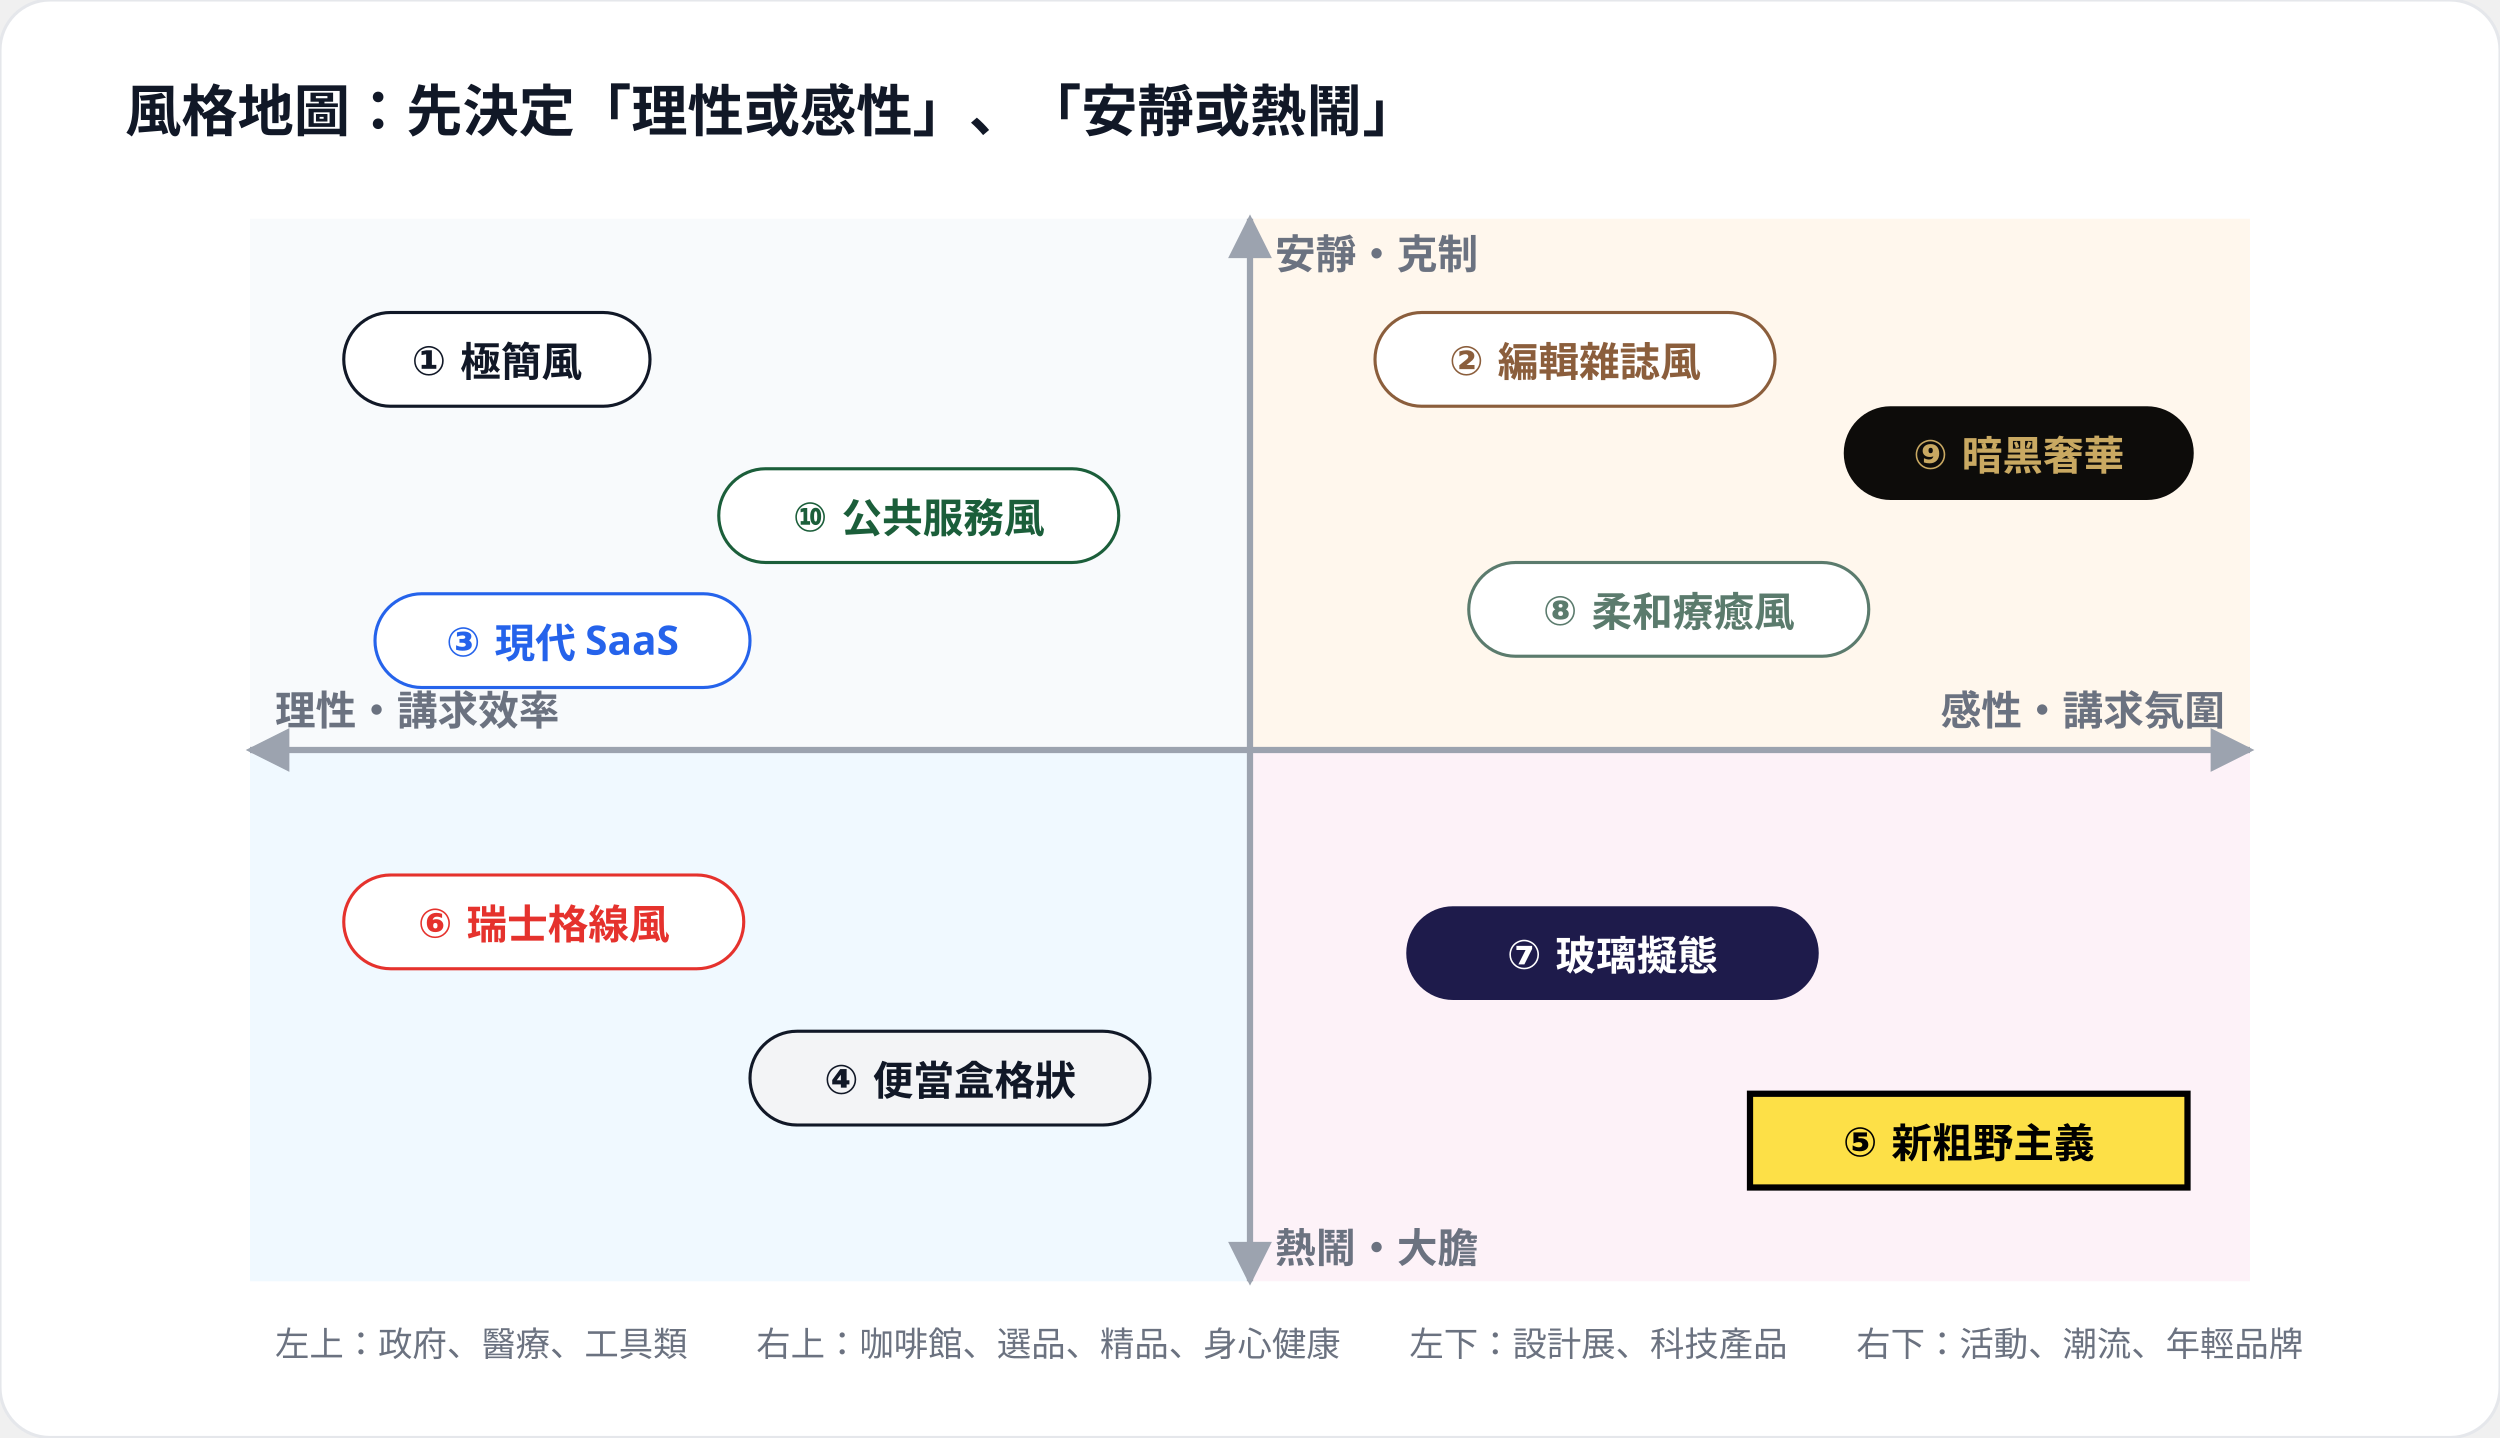
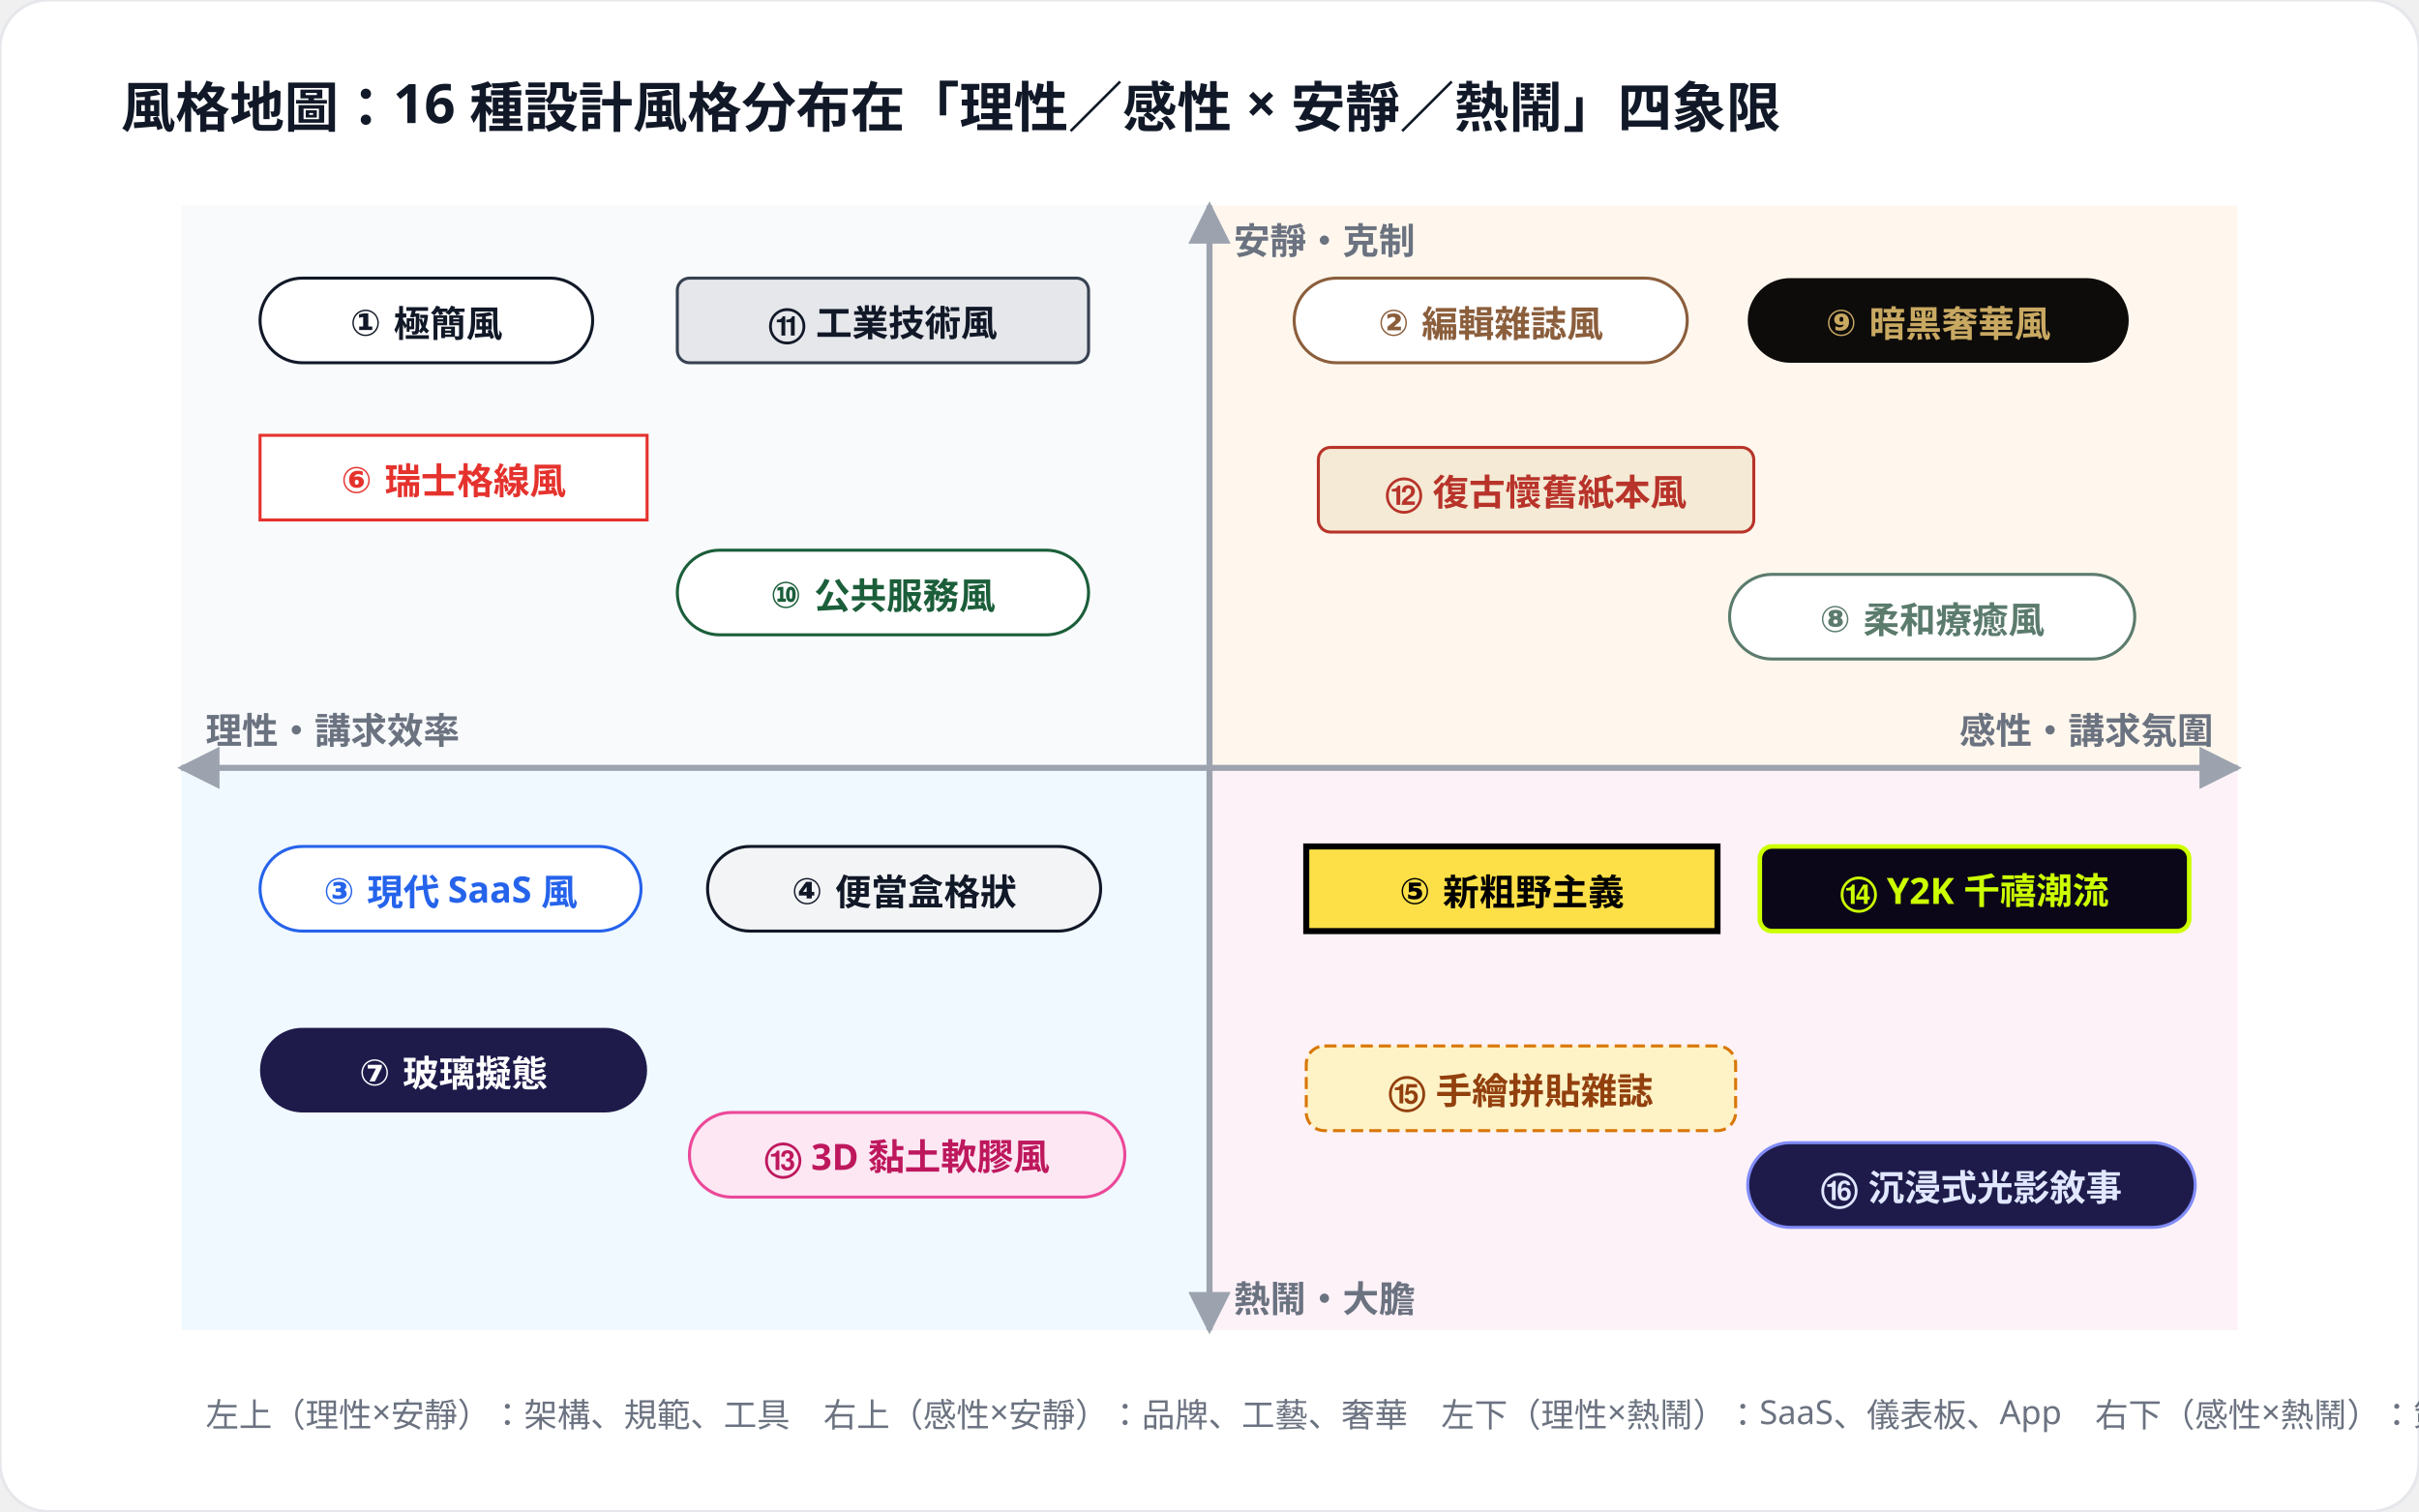
- <svg xmlns="http://www.w3.org/2000/svg" viewBox="0 0 800 460" width="800" height="460" font-family="'PingFang TC','Noto Sans TC','Microsoft JhengHei',sans-serif">
+ <svg xmlns="http://www.w3.org/2000/svg" viewBox="0 0 800 500" width="800" height="500" font-family="'PingFang TC','Noto Sans TC','Microsoft JhengHei',sans-serif">
  <defs>
    <marker id="m" viewBox="0 0 10 10" refX="9" refY="5" markerWidth="7" markerHeight="7" orient="auto-start-reverse">
      <path d="M0 0 L10 5 L0 10 z" fill="#9CA3AF" />
    </marker>
  </defs>
-   <rect width="800" height="460" rx="16" fill="#FFFFFF" stroke="#E5E7EB" />
-   <text x="40" y="42" font-size="18" font-weight="700" fill="#111827">風格地圖：先決定「理性或感性」、「安靜或熱鬧」</text>
-   <rect x="80" y="70" width="320" height="170" fill="#F8FAFC" />
-   <rect x="400" y="70" width="320" height="170" fill="#FFF7ED" />
-   <rect x="80" y="240" width="320" height="170" fill="#F0F9FF" />
-   <rect x="400" y="240" width="320" height="170" fill="#FDF2F8" />
-   <path d="M80 240 H720" stroke="#9CA3AF" stroke-width="2" marker-start="url(#m)" marker-end="url(#m)" />
-   <path d="M400 70 V410" stroke="#9CA3AF" stroke-width="2" marker-start="url(#m)" marker-end="url(#m)" />
-   <g font-size="13" font-weight="700" fill="#6B7280">
-     <text x="88" y="232">理性・講求效率</text>
-     <text x="712" y="232" text-anchor="end">感性・講求氛圍</text>
-     <text x="408" y="86">安靜・克制</text>
-     <text x="408" y="404">熱鬧・大膽</text>
+   <rect width="800" height="500" rx="16" fill="#FFFFFF" stroke="#E5E7EB" />
+   <text x="40" y="42" font-size="18" font-weight="700" fill="#111827">風格地圖：16 種設計風格分布在「理性／感性 × 安靜／熱鬧」四象限</text>
+   <rect x="60" y="68" width="340" height="186" fill="#F8FAFC" />
+   <rect x="400" y="68" width="340" height="186" fill="#FFF7ED" />
+   <rect x="60" y="254" width="340" height="186" fill="#F0F9FF" />
+   <rect x="400" y="254" width="340" height="186" fill="#FDF2F8" />
+   <path d="M60 254 H740" stroke="#9CA3AF" stroke-width="2" marker-start="url(#m)" marker-end="url(#m)" />
+   <path d="M400 68 V440" stroke="#9CA3AF" stroke-width="2" marker-start="url(#m)" marker-end="url(#m)" />
+   <g font-size="12" font-weight="700" fill="#6B7280">
+     <text x="68" y="246">理性・講求效率</text>
+     <text x="732" y="246" text-anchor="end">感性・講求氛圍</text>
+     <text x="408" y="84">安靜・克制</text>
+     <text x="408" y="434">熱鬧・大膽</text>
  </g>
-   <g font-size="13" font-weight="700">
-     <rect x="110" y="100" width="98" height="30" rx="15" fill="#FFFFFF" stroke="#111827" />
-     <text x="159" y="120" text-anchor="middle" fill="#111827">① 極簡風</text>
-     <rect x="230" y="150" width="128" height="30" rx="15" fill="#FFFFFF" stroke="#1B5E3A" />
-     <text x="294" y="170" text-anchor="middle" fill="#1B5E3A">⑩ 公共服務風</text>
-     <rect x="120" y="190" width="120" height="30" rx="15" fill="#FFFFFF" stroke="#2563EB" />
-     <text x="180" y="210" text-anchor="middle" fill="#2563EB">③ 現代 SaaS</text>
-     <rect x="440" y="100" width="128" height="30" rx="15" fill="#FFFFFF" stroke="#8B5E3C" />
-     <text x="504" y="120" text-anchor="middle" fill="#8B5E3C">② 編輯雜誌風</text>
-     <rect x="590" y="130" width="112" height="30" rx="15" fill="#0D0C0A" />
-     <text x="646" y="150" text-anchor="middle" fill="#C9A962">⑨ 暗黑奢華</text>
-     <rect x="470" y="180" width="128" height="30" rx="15" fill="#FFFFFF" stroke="#5B7B6D" />
-     <text x="534" y="200" text-anchor="middle" fill="#5B7B6D">⑧ 柔和療癒風</text>
-     <rect x="110" y="280" width="128" height="30" rx="15" fill="#FFFFFF" stroke="#E5322D" />
-     <text x="174" y="300" text-anchor="middle" fill="#E5322D">⑥ 瑞士格線風</text>
-     <rect x="240" y="330" width="128" height="30" rx="15" fill="#F3F4F6" stroke="#111827" />
-     <text x="304" y="350" text-anchor="middle" fill="#111827">④ 便當盒格狀</text>
-     <rect x="450" y="290" width="132" height="30" rx="15" fill="#1E1B4B" />
-     <text x="516" y="310" text-anchor="middle" fill="#FFFFFF">⑦ 玻璃擬態</text>
-     <rect x="560" y="350" width="140" height="30" rx="0" fill="#FDE047" stroke="#000000" stroke-width="2" />
-     <text x="630" y="370" text-anchor="middle" fill="#000000">⑤ 新粗野主義</text>
+   <g font-size="12" font-weight="700">
+     <rect x="86" y="92" width="110" height="28" rx="14" fill="#FFFFFF" stroke="#111827" />
+     <text x="141" y="111" text-anchor="middle" fill="#111827">① 極簡風</text>
+     <rect x="224" y="92" width="136" height="28" rx="4" fill="#E5E7EB" stroke="#374151" />
+     <text x="292" y="111" text-anchor="middle" fill="#111827">⑪ 工業技術風</text>
+     <rect x="86" y="144" width="128" height="28" rx="0" fill="#FFFFFF" stroke="#E5322D" />
+     <text x="150" y="163" text-anchor="middle" fill="#E5322D">⑥ 瑞士格線風</text>
+     <rect x="224" y="182" width="136" height="28" rx="14" fill="#FFFFFF" stroke="#1B5E3A" />
+     <text x="292" y="201" text-anchor="middle" fill="#1B5E3A">⑩ 公共服務風</text>
+   </g>
+   <g font-size="12" font-weight="700">
+     <rect x="428" y="92" width="130" height="28" rx="14" fill="#FFFFFF" stroke="#8B5E3C" />
+     <text x="493" y="111" text-anchor="middle" fill="#8B5E3C">② 編輯雜誌風</text>
+     <rect x="578" y="92" width="126" height="28" rx="14" fill="#0D0C0A" />
+     <text x="641" y="111" text-anchor="middle" fill="#C9A962">⑨ 暗黑奢華風</text>
+     <rect x="436" y="148" width="144" height="28" rx="4" fill="#F4EAD5" stroke="#B8332A" />
+     <text x="508" y="167" text-anchor="middle" fill="#B8332A">⑫ 復古懷舊紙本風</text>
+     <rect x="572" y="190" width="134" height="28" rx="14" fill="#FFFFFF" stroke="#5B7B6D" />
+     <text x="639" y="209" text-anchor="middle" fill="#5B7B6D">⑧ 柔和療癒風</text>
+   </g>
+   <g font-size="12" font-weight="700">
+     <rect x="86" y="280" width="126" height="28" rx="14" fill="#FFFFFF" stroke="#2563EB" />
+     <text x="149" y="299" text-anchor="middle" fill="#2563EB">③ 現代 SaaS 風</text>
+     <rect x="234" y="280" width="130" height="28" rx="14" fill="#F3F4F6" stroke="#111827" />
+     <text x="299" y="299" text-anchor="middle" fill="#111827">④ 便當盒格狀</text>
+     <rect x="86" y="340" width="128" height="28" rx="14" fill="#1E1B4B" />
+     <text x="150" y="359" text-anchor="middle" fill="#FFFFFF">⑦ 玻璃擬態</text>
+     <rect x="228" y="368" width="144" height="28" rx="14" fill="#FCE7F3" stroke="#EC4899" />
+     <text x="300" y="387" text-anchor="middle" fill="#BE185D">⑬ 3D 黏土軟膠風</text>
+   </g>
+   <g font-size="12" font-weight="700">
+     <rect x="432" y="280" width="136" height="28" rx="0" fill="#FDE047" stroke="#000000" stroke-width="2" />
+     <text x="500" y="299" text-anchor="middle" fill="#000000">⑤ 新粗野主義</text>
+     <rect x="582" y="280" width="142" height="28" rx="4" fill="#0B0719" stroke="#CCFF00" stroke-width="1.5" />
+     <text x="653" y="299" text-anchor="middle" fill="#CCFF00">⑭ Y2K 千禧潮流</text>
+     <rect x="432" y="346" width="142" height="28" rx="6" fill="#FEF3C7" stroke="#D97706" stroke-dasharray="4 2" />
+     <text x="503" y="365" text-anchor="middle" fill="#92400E">⑮ 手繪拼貼雜誌</text>
+     <rect x="578" y="378" width="148" height="28" rx="14" fill="#1E1B4B" stroke="#818CF8" />
+     <text x="652" y="397" text-anchor="middle" fill="#E0E7FF">⑯ 沉浸式光影敘事</text>
  </g>
  <g font-size="11" fill="#6B7280">
-     <text x="88" y="434">左上：政府、醫療、工具類　　右上：咖啡館、選品、精品、身心健康　　左下：設計展、科技產品　　右下：活動、潮流、年輕品牌</text>
+     <text x="68" y="472">左上（理性×安靜）：架構、規範、工具　右上（感性×安靜）：品牌、工藝、奢華　左下（理性×熱鬧）：SaaS、儀表板、App　右下（感性×熱鬧）：策展、潮流、活動</text>
  </g>
</svg>
